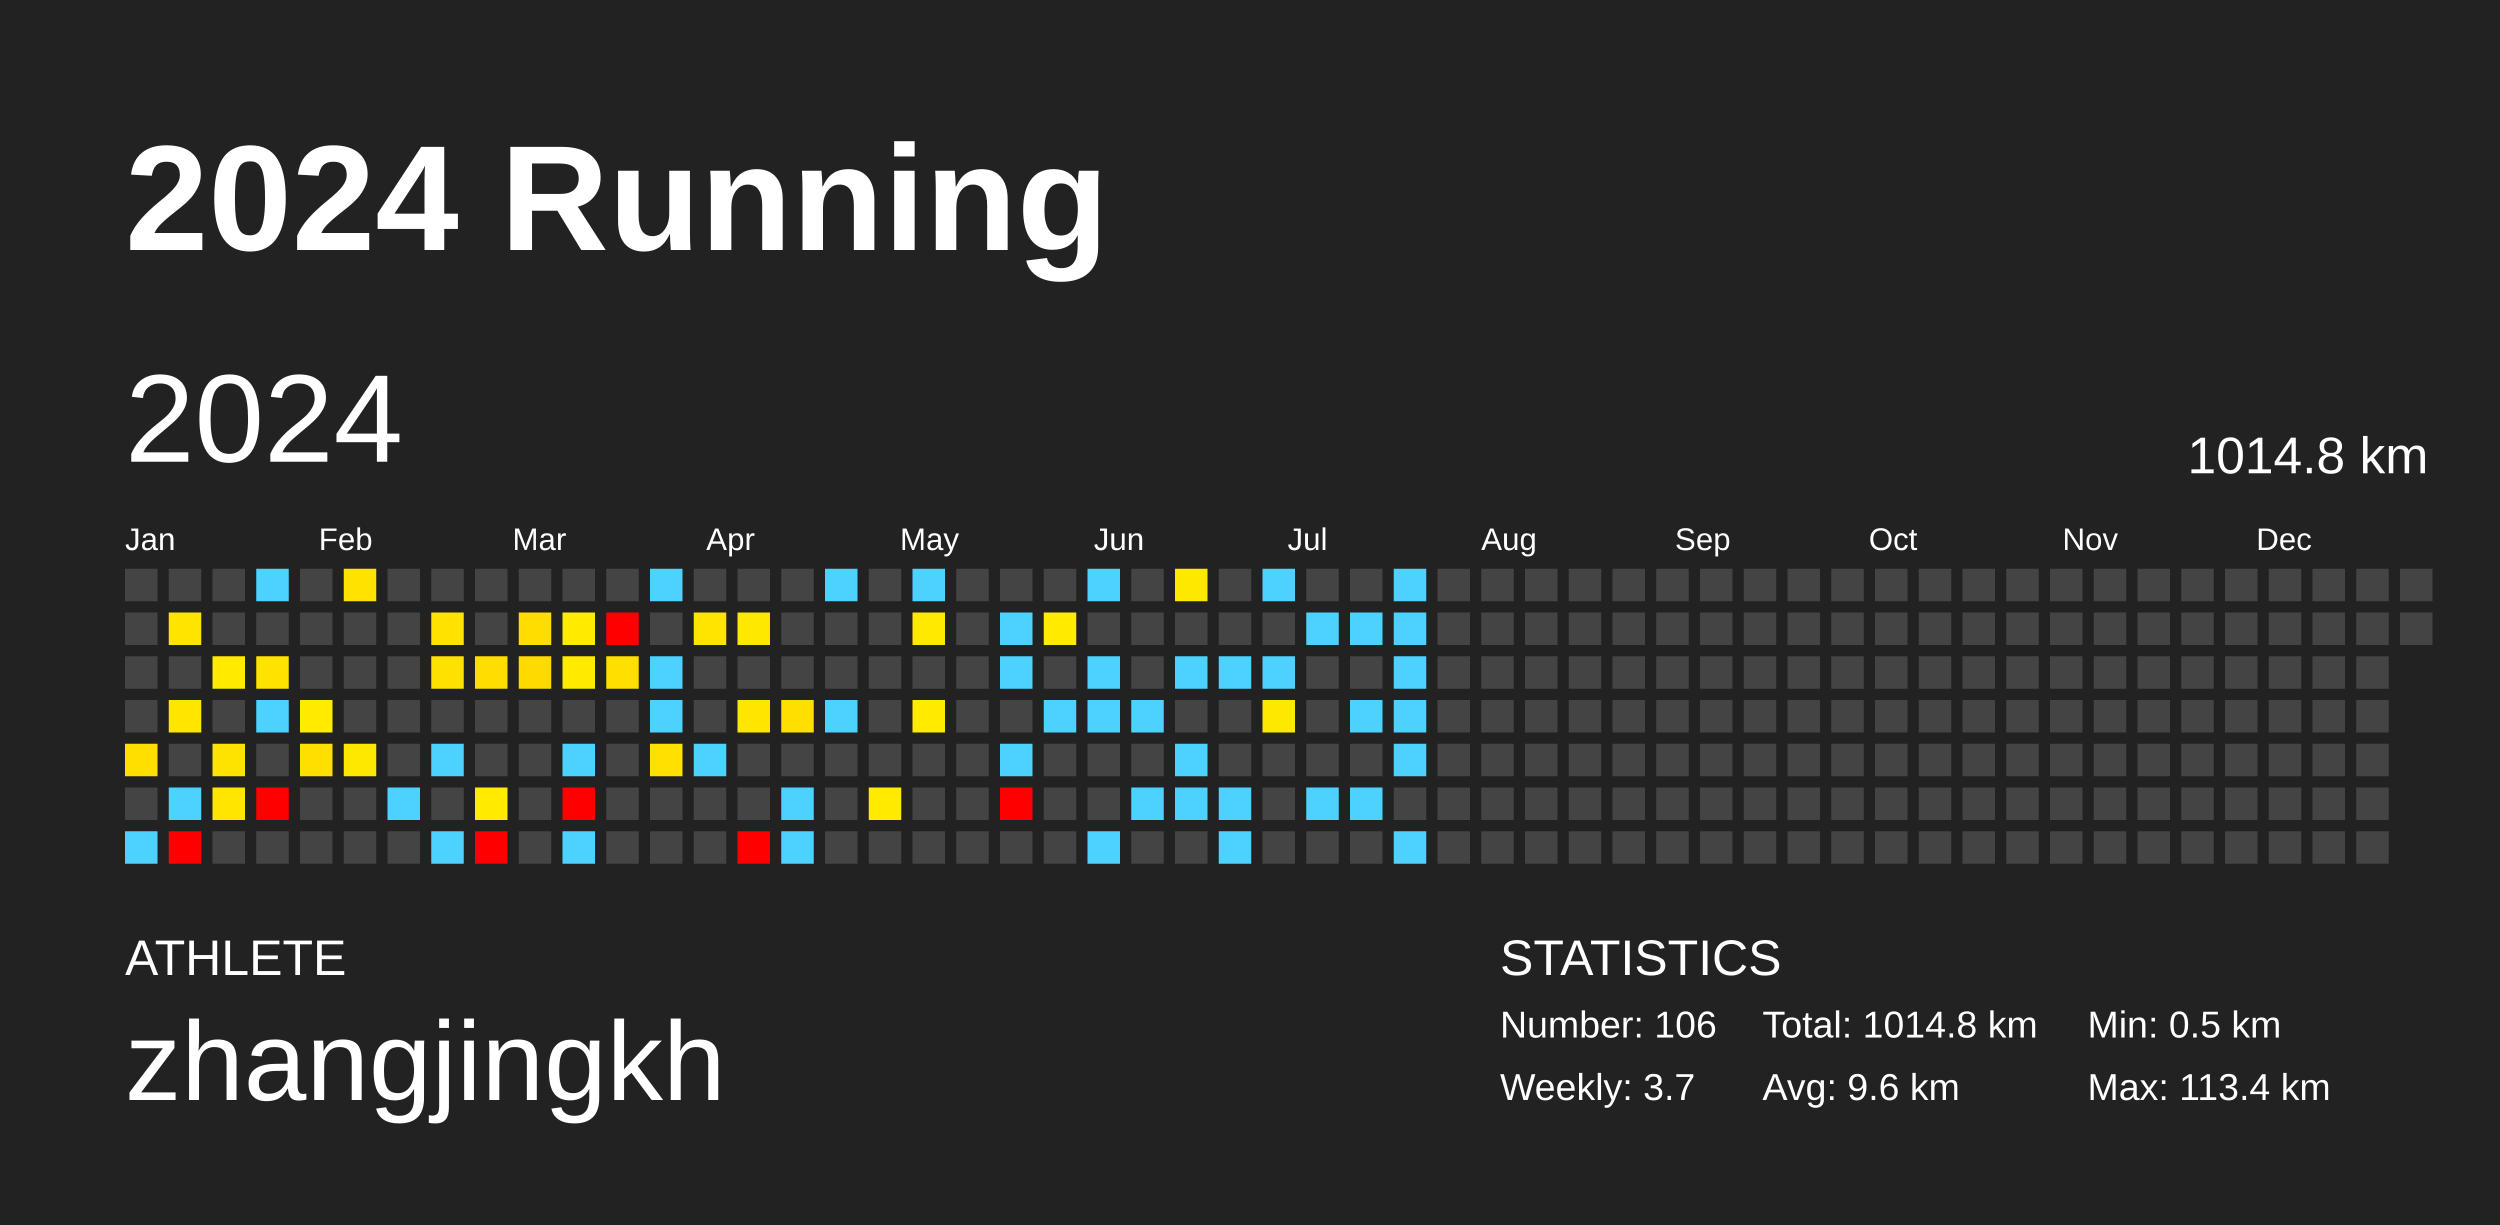
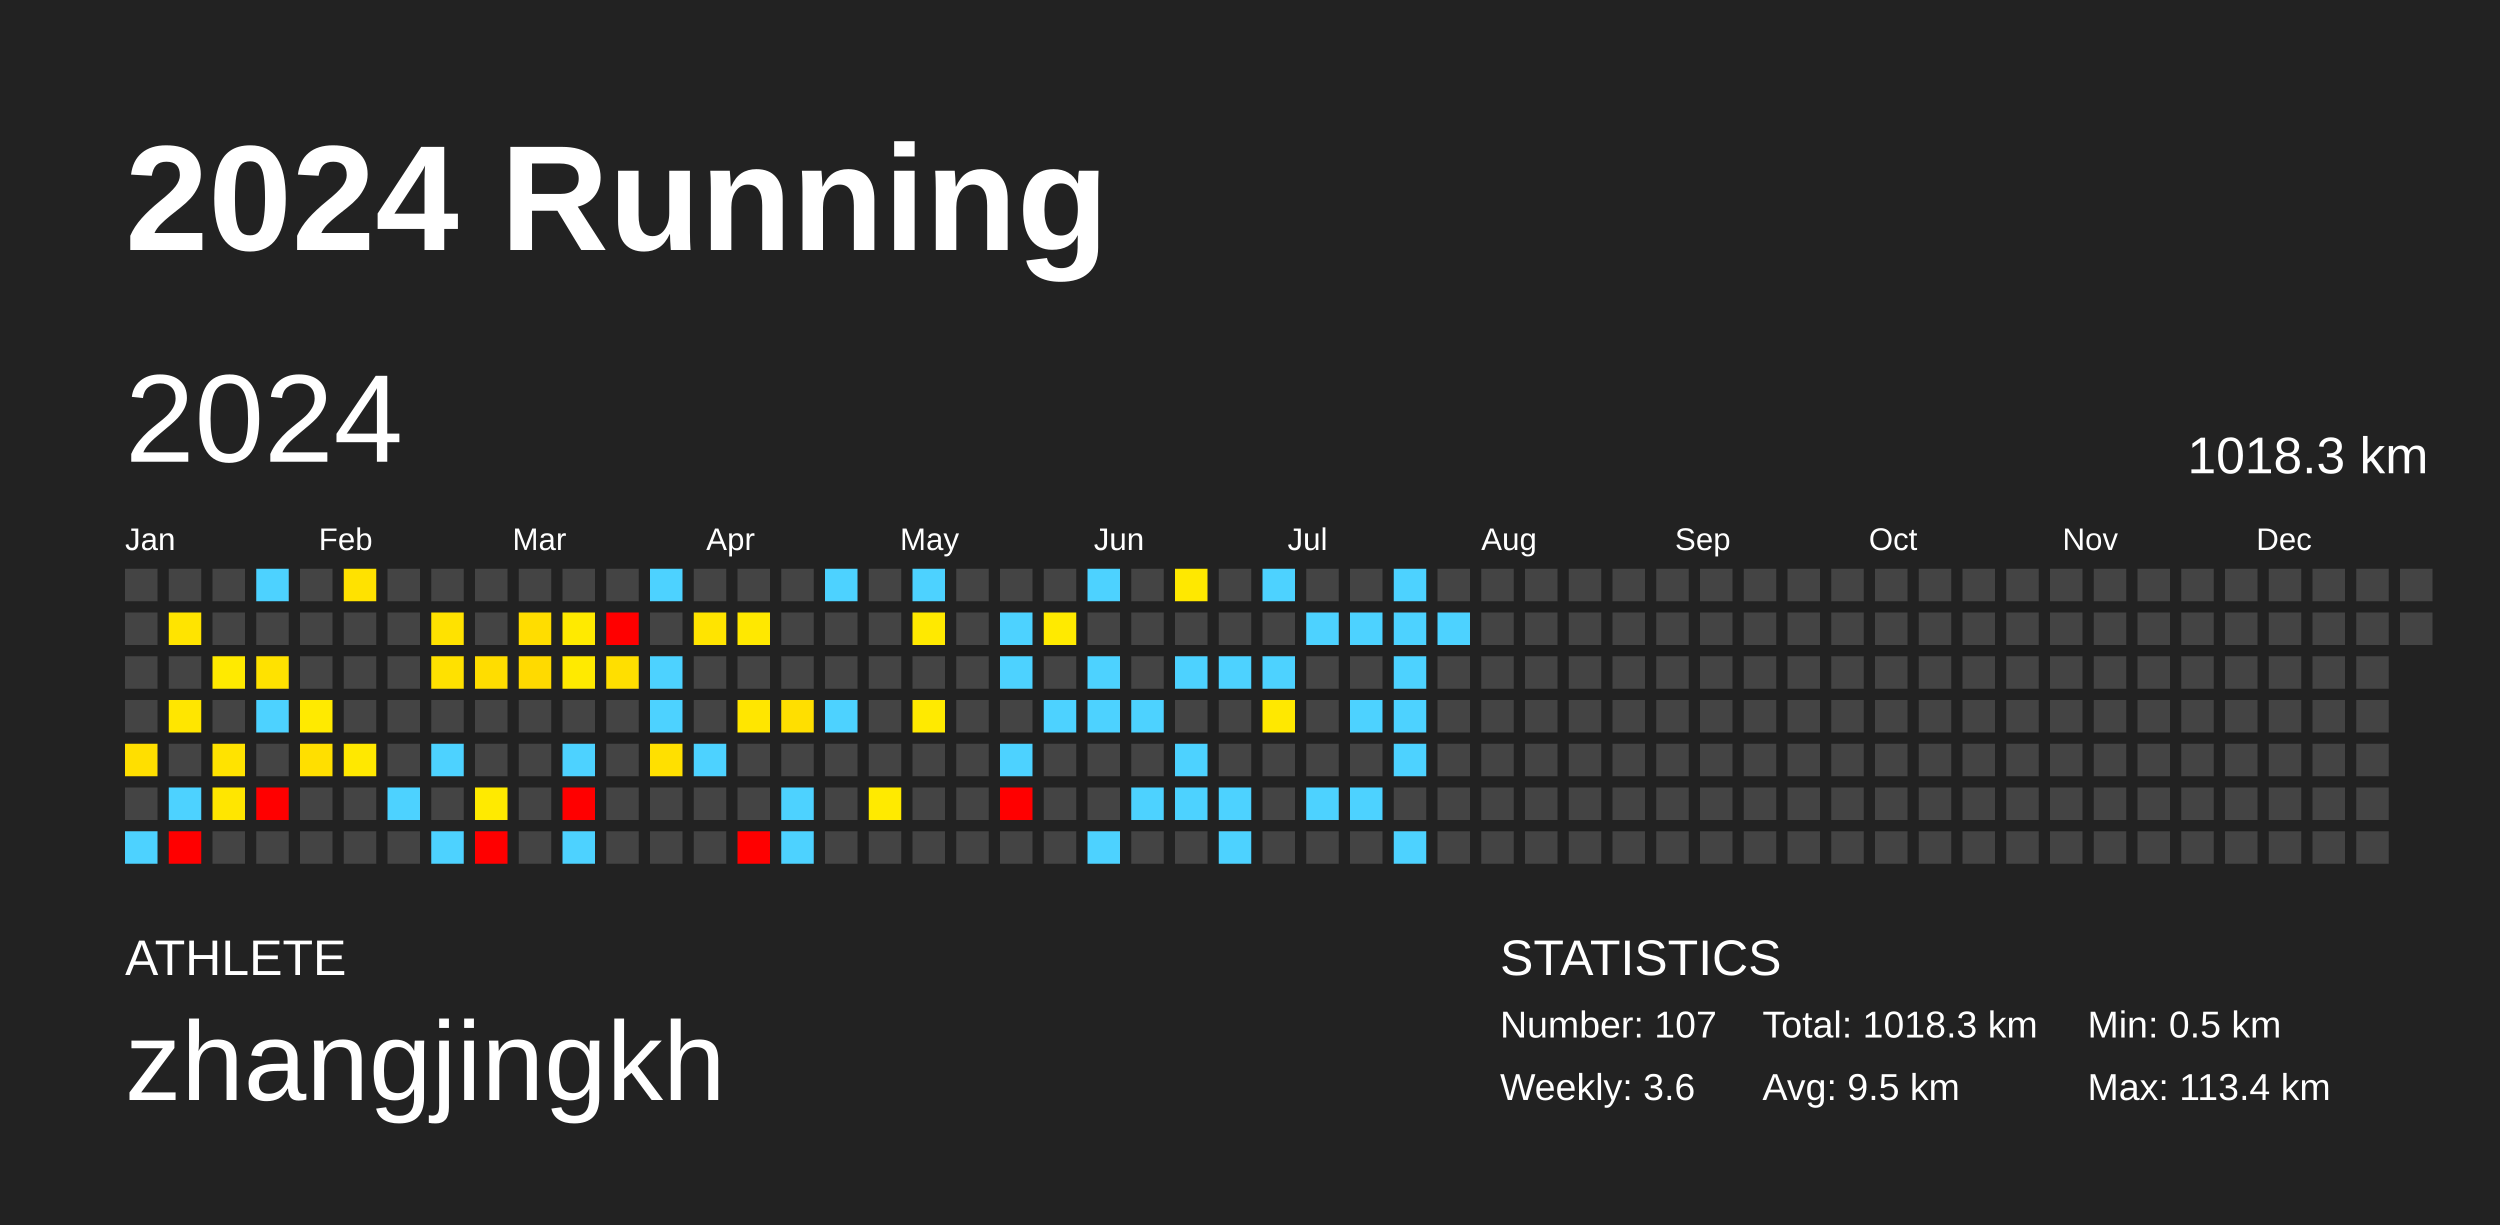
<svg xmlns="http://www.w3.org/2000/svg" baseProfile="full" height="98mm" version="1.1" viewBox="0,0,200,98" width="200mm">
  <defs />
  <rect fill="#222222" height="98" width="200" x="0" y="0" />
  <text fill="#FFFFFF" style="font-size:12px; font-family:Arial; font-weight:bold;" x="10" y="20">2024 Running</text>
  <text fill="#FFFFFF" style="font-size:4px; font-family:Arial" x="10" y="78">ATHLETE</text>
  <text fill="#FFFFFF" style="font-size:9px; font-family:Arial" x="10" y="88">zhangjingkh</text>
  <text fill="#FFFFFF" style="font-size:4px; font-family:Arial" x="120" y="78">STATISTICS</text>
-   <text fill="#FFFFFF" style="font-size:3px; font-family:Arial" x="120" y="83">Number: 106</text>
-   <text fill="#FFFFFF" style="font-size:3px; font-family:Arial" x="120" y="88">Weekly: 3.7</text>
-   <text fill="#FFFFFF" style="font-size:3px; font-family:Arial" x="141" y="83">Total: 1014.8 km</text>
-   <text fill="#FFFFFF" style="font-size:3px; font-family:Arial" x="141" y="88">Avg: 9.6 km</text>
+   <text fill="#FFFFFF" style="font-size:3px; font-family:Arial" x="120" y="83">Number: 107</text>
+   <text fill="#FFFFFF" style="font-size:3px; font-family:Arial" x="120" y="88">Weekly: 3.6</text>
+   <text fill="#FFFFFF" style="font-size:3px; font-family:Arial" x="141" y="83">Total: 1018.3 km</text>
+   <text fill="#FFFFFF" style="font-size:3px; font-family:Arial" x="141" y="88">Avg: 9.5 km</text>
  <text fill="#FFFFFF" style="font-size:3px; font-family:Arial" x="167" y="83">Min: 0.5 km</text>
  <text fill="#FFFFFF" style="font-size:3px; font-family:Arial" x="167" y="88">Max: 113.4 km</text>
  <text dominant-baseline="hanging" fill="#FFFFFF" style="font-size:10.0px; font-family:Arial;" x="10" y="30">2024</text>
-   <text dominant-baseline="hanging" fill="#FFFFFF" style="font-size:4.125px; font-family:Arial;" x="175" y="35">1014.8 km</text>
+   <text dominant-baseline="hanging" fill="#FFFFFF" style="font-size:4.125px; font-family:Arial;" x="175" y="35">1018.3 km</text>
  <text fill="#FFFFFF" style="font-size:2.5px; font-family:Arial" x="10.0" y="44">Jan</text>
  <text fill="#FFFFFF" style="font-size:2.5px; font-family:Arial" x="25.5" y="44">Feb</text>
  <text fill="#FFFFFF" style="font-size:2.5px; font-family:Arial" x="41.0" y="44">Mar</text>
  <text fill="#FFFFFF" style="font-size:2.5px; font-family:Arial" x="56.5" y="44">Apr</text>
  <text fill="#FFFFFF" style="font-size:2.5px; font-family:Arial" x="72.0" y="44">May</text>
  <text fill="#FFFFFF" style="font-size:2.5px; font-family:Arial" x="87.5" y="44">Jun</text>
  <text fill="#FFFFFF" style="font-size:2.5px; font-family:Arial" x="103.0" y="44">Jul</text>
  <text fill="#FFFFFF" style="font-size:2.5px; font-family:Arial" x="118.5" y="44">Aug</text>
  <text fill="#FFFFFF" style="font-size:2.5px; font-family:Arial" x="134.0" y="44">Sep</text>
  <text fill="#FFFFFF" style="font-size:2.5px; font-family:Arial" x="149.5" y="44">Oct</text>
  <text fill="#FFFFFF" style="font-size:2.5px; font-family:Arial" x="165.0" y="44">Nov</text>
  <text fill="#FFFFFF" style="font-size:2.5px; font-family:Arial" x="180.5" y="44">Dec</text>
  <rect fill="#444444" height="2.6" width="2.6" x="10.0" y="45.5" />
  <rect fill="#444444" height="2.6" width="2.6" x="10.0" y="49.0" />
  <rect fill="#444444" height="2.6" width="2.6" x="10.0" y="52.5" />
  <rect fill="#444444" height="2.6" width="2.6" x="10.0" y="56.0" />
  <rect fill="#ffdf00" height="2.6" width="2.6" x="10.0" y="59.5" />
  <rect fill="#444444" height="2.6" width="2.6" x="10.0" y="63.0" />
  <rect fill="#4dd2ff" height="2.6" width="2.6" x="10.0" y="66.5" />
  <rect fill="#444444" height="2.6" width="2.6" x="13.5" y="45.5" />
  <rect fill="#ffe400" height="2.6" width="2.6" x="13.5" y="49.0" />
  <rect fill="#444444" height="2.6" width="2.6" x="13.5" y="52.5" />
  <rect fill="#ffe600" height="2.6" width="2.6" x="13.5" y="56.0" />
  <rect fill="#444444" height="2.6" width="2.6" x="13.5" y="59.5" />
  <rect fill="#4dd2ff" height="2.6" width="2.6" x="13.5" y="63.0" />
  <rect fill="red" height="2.6" width="2.6" x="13.5" y="66.5" />
  <rect fill="#444444" height="2.6" width="2.6" x="17.0" y="45.5" />
  <rect fill="#444444" height="2.6" width="2.6" x="17.0" y="49.0" />
  <rect fill="#ffea00" height="2.6" width="2.6" x="17.0" y="52.5" />
  <rect fill="#444444" height="2.6" width="2.6" x="17.0" y="56.0" />
  <rect fill="#ffe300" height="2.6" width="2.6" x="17.0" y="59.5" />
  <rect fill="#ffe600" height="2.6" width="2.6" x="17.0" y="63.0" />
  <rect fill="#444444" height="2.6" width="2.6" x="17.0" y="66.5" />
  <rect fill="#4dd2ff" height="2.6" width="2.6" x="20.5" y="45.5" />
  <rect fill="#444444" height="2.6" width="2.6" x="20.5" y="49.0" />
  <rect fill="#ffe200" height="2.6" width="2.6" x="20.5" y="52.5" />
  <rect fill="#4dd2ff" height="2.6" width="2.6" x="20.5" y="56.0" />
  <rect fill="#444444" height="2.6" width="2.6" x="20.5" y="59.5" />
  <rect fill="red" height="2.6" width="2.6" x="20.5" y="63.0" />
  <rect fill="#444444" height="2.6" width="2.6" x="20.5" y="66.5" />
  <rect fill="#444444" height="2.6" width="2.6" x="24.0" y="45.5" />
  <rect fill="#444444" height="2.6" width="2.6" x="24.0" y="49.0" />
  <rect fill="#444444" height="2.6" width="2.6" x="24.0" y="52.5" />
  <rect fill="#ffea00" height="2.6" width="2.6" x="24.0" y="56.0" />
  <rect fill="#ffdf00" height="2.6" width="2.6" x="24.0" y="59.5" />
  <rect fill="#444444" height="2.6" width="2.6" x="24.0" y="63.0" />
  <rect fill="#444444" height="2.6" width="2.6" x="24.0" y="66.5" />
  <rect fill="#ffe200" height="2.6" width="2.6" x="27.5" y="45.5" />
  <rect fill="#444444" height="2.6" width="2.6" x="27.5" y="49.0" />
  <rect fill="#444444" height="2.6" width="2.6" x="27.5" y="52.5" />
  <rect fill="#444444" height="2.6" width="2.6" x="27.5" y="56.0" />
  <rect fill="#ffe800" height="2.6" width="2.6" x="27.5" y="59.5" />
  <rect fill="#444444" height="2.6" width="2.6" x="27.5" y="63.0" />
  <rect fill="#444444" height="2.6" width="2.6" x="27.5" y="66.5" />
  <rect fill="#444444" height="2.6" width="2.6" x="31.0" y="45.5" />
  <rect fill="#444444" height="2.6" width="2.6" x="31.0" y="49.0" />
  <rect fill="#444444" height="2.6" width="2.6" x="31.0" y="52.5" />
  <rect fill="#444444" height="2.6" width="2.6" x="31.0" y="56.0" />
  <rect fill="#444444" height="2.6" width="2.6" x="31.0" y="59.5" />
  <rect fill="#4dd2ff" height="2.6" width="2.6" x="31.0" y="63.0" />
  <rect fill="#444444" height="2.6" width="2.6" x="31.0" y="66.5" />
  <rect fill="#444444" height="2.6" width="2.6" x="34.5" y="45.5" />
  <rect fill="#ffe200" height="2.6" width="2.6" x="34.5" y="49.0" />
  <rect fill="#ffe100" height="2.6" width="2.6" x="34.5" y="52.5" />
  <rect fill="#444444" height="2.6" width="2.6" x="34.5" y="56.0" />
  <rect fill="#4dd2ff" height="2.6" width="2.6" x="34.5" y="59.5" />
  <rect fill="#444444" height="2.6" width="2.6" x="34.5" y="63.0" />
  <rect fill="#4dd2ff" height="2.6" width="2.6" x="34.5" y="66.5" />
  <rect fill="#444444" height="2.6" width="2.6" x="38.0" y="45.5" />
  <rect fill="#444444" height="2.6" width="2.6" x="38.0" y="49.0" />
  <rect fill="#ffdd00" height="2.6" width="2.6" x="38.0" y="52.5" />
  <rect fill="#444444" height="2.6" width="2.6" x="38.0" y="56.0" />
  <rect fill="#444444" height="2.6" width="2.6" x="38.0" y="59.5" />
  <rect fill="#ffea00" height="2.6" width="2.6" x="38.0" y="63.0" />
  <rect fill="red" height="2.6" width="2.6" x="38.0" y="66.5" />
  <rect fill="#444444" height="2.6" width="2.6" x="41.5" y="45.5" />
  <rect fill="#ffdd00" height="2.6" width="2.6" x="41.5" y="49.0" />
  <rect fill="#ffda00" height="2.6" width="2.6" x="41.5" y="52.5" />
  <rect fill="#444444" height="2.6" width="2.6" x="41.5" y="56.0" />
  <rect fill="#444444" height="2.6" width="2.6" x="41.5" y="59.5" />
  <rect fill="#444444" height="2.6" width="2.6" x="41.5" y="63.0" />
  <rect fill="#444444" height="2.6" width="2.6" x="41.5" y="66.5" />
  <rect fill="#444444" height="2.6" width="2.6" x="45.0" y="45.5" />
  <rect fill="#ffea00" height="2.6" width="2.6" x="45.0" y="49.0" />
  <rect fill="#ffea00" height="2.6" width="2.6" x="45.0" y="52.5" />
  <rect fill="#444444" height="2.6" width="2.6" x="45.0" y="56.0" />
  <rect fill="#4dd2ff" height="2.6" width="2.6" x="45.0" y="59.5" />
  <rect fill="red" height="2.6" width="2.6" x="45.0" y="63.0" />
  <rect fill="#4dd2ff" height="2.6" width="2.6" x="45.0" y="66.5" />
  <rect fill="#444444" height="2.6" width="2.6" x="48.5" y="45.5" />
  <rect fill="red" height="2.6" width="2.6" x="48.5" y="49.0" />
  <rect fill="#ffdf00" height="2.6" width="2.6" x="48.5" y="52.5" />
  <rect fill="#444444" height="2.6" width="2.6" x="48.5" y="56.0" />
  <rect fill="#444444" height="2.6" width="2.6" x="48.5" y="59.5" />
  <rect fill="#444444" height="2.6" width="2.6" x="48.5" y="63.0" />
  <rect fill="#444444" height="2.6" width="2.6" x="48.5" y="66.5" />
  <rect fill="#4dd2ff" height="2.6" width="2.6" x="52.0" y="45.5" />
  <rect fill="#444444" height="2.6" width="2.6" x="52.0" y="49.0" />
  <rect fill="#4dd2ff" height="2.6" width="2.6" x="52.0" y="52.5" />
  <rect fill="#4dd2ff" height="2.6" width="2.6" x="52.0" y="56.0" />
  <rect fill="#ffe000" height="2.6" width="2.6" x="52.0" y="59.5" />
  <rect fill="#444444" height="2.6" width="2.6" x="52.0" y="63.0" />
  <rect fill="#444444" height="2.6" width="2.6" x="52.0" y="66.5" />
  <rect fill="#444444" height="2.6" width="2.6" x="55.5" y="45.5" />
  <rect fill="#ffe400" height="2.6" width="2.6" x="55.5" y="49.0" />
  <rect fill="#444444" height="2.6" width="2.6" x="55.5" y="52.5" />
  <rect fill="#444444" height="2.6" width="2.6" x="55.5" y="56.0" />
  <rect fill="#4dd2ff" height="2.6" width="2.6" x="55.5" y="59.5" />
  <rect fill="#444444" height="2.6" width="2.6" x="55.5" y="63.0" />
  <rect fill="#444444" height="2.6" width="2.6" x="55.5" y="66.5" />
  <rect fill="#444444" height="2.6" width="2.6" x="59.0" y="45.5" />
  <rect fill="#ffe800" height="2.6" width="2.6" x="59.0" y="49.0" />
  <rect fill="#444444" height="2.6" width="2.6" x="59.0" y="52.5" />
  <rect fill="#ffe600" height="2.6" width="2.6" x="59.0" y="56.0" />
  <rect fill="#444444" height="2.6" width="2.6" x="59.0" y="59.5" />
  <rect fill="#444444" height="2.6" width="2.6" x="59.0" y="63.0" />
  <rect fill="red" height="2.6" width="2.6" x="59.0" y="66.5" />
  <rect fill="#444444" height="2.6" width="2.6" x="62.5" y="45.5" />
  <rect fill="#444444" height="2.6" width="2.6" x="62.5" y="49.0" />
  <rect fill="#444444" height="2.6" width="2.6" x="62.5" y="52.5" />
  <rect fill="#ffdf00" height="2.6" width="2.6" x="62.5" y="56.0" />
  <rect fill="#444444" height="2.6" width="2.6" x="62.5" y="59.5" />
  <rect fill="#4dd2ff" height="2.6" width="2.6" x="62.5" y="63.0" />
  <rect fill="#4dd2ff" height="2.6" width="2.6" x="62.5" y="66.5" />
  <rect fill="#4dd2ff" height="2.6" width="2.6" x="66.0" y="45.5" />
  <rect fill="#444444" height="2.6" width="2.6" x="66.0" y="49.0" />
  <rect fill="#444444" height="2.6" width="2.6" x="66.0" y="52.5" />
  <rect fill="#4dd2ff" height="2.6" width="2.6" x="66.0" y="56.0" />
  <rect fill="#444444" height="2.6" width="2.6" x="66.0" y="59.5" />
  <rect fill="#444444" height="2.6" width="2.6" x="66.0" y="63.0" />
  <rect fill="#444444" height="2.6" width="2.6" x="66.0" y="66.5" />
  <rect fill="#444444" height="2.6" width="2.6" x="69.5" y="45.5" />
  <rect fill="#444444" height="2.6" width="2.6" x="69.5" y="49.0" />
  <rect fill="#444444" height="2.6" width="2.6" x="69.5" y="52.5" />
  <rect fill="#444444" height="2.6" width="2.6" x="69.5" y="56.0" />
  <rect fill="#444444" height="2.6" width="2.6" x="69.5" y="59.5" />
  <rect fill="#ffea00" height="2.6" width="2.6" x="69.5" y="63.0" />
  <rect fill="#444444" height="2.6" width="2.6" x="69.5" y="66.5" />
  <rect fill="#4dd2ff" height="2.6" width="2.6" x="73.0" y="45.5" />
  <rect fill="#ffe900" height="2.6" width="2.6" x="73.0" y="49.0" />
  <rect fill="#444444" height="2.6" width="2.6" x="73.0" y="52.5" />
  <rect fill="#ffea00" height="2.6" width="2.6" x="73.0" y="56.0" />
  <rect fill="#444444" height="2.6" width="2.6" x="73.0" y="59.5" />
  <rect fill="#444444" height="2.6" width="2.6" x="73.0" y="63.0" />
  <rect fill="#444444" height="2.6" width="2.6" x="73.0" y="66.5" />
  <rect fill="#444444" height="2.6" width="2.6" x="76.5" y="45.5" />
  <rect fill="#444444" height="2.6" width="2.6" x="76.5" y="49.0" />
  <rect fill="#444444" height="2.6" width="2.6" x="76.5" y="52.5" />
  <rect fill="#444444" height="2.6" width="2.6" x="76.5" y="56.0" />
  <rect fill="#444444" height="2.6" width="2.6" x="76.5" y="59.5" />
  <rect fill="#444444" height="2.6" width="2.6" x="76.5" y="63.0" />
  <rect fill="#444444" height="2.6" width="2.6" x="76.5" y="66.5" />
  <rect fill="#444444" height="2.6" width="2.6" x="80.0" y="45.5" />
  <rect fill="#4dd2ff" height="2.6" width="2.6" x="80.0" y="49.0" />
  <rect fill="#4dd2ff" height="2.6" width="2.6" x="80.0" y="52.5" />
  <rect fill="#444444" height="2.6" width="2.6" x="80.0" y="56.0" />
  <rect fill="#4dd2ff" height="2.6" width="2.6" x="80.0" y="59.5" />
  <rect fill="red" height="2.6" width="2.6" x="80.0" y="63.0" />
  <rect fill="#444444" height="2.6" width="2.6" x="80.0" y="66.5" />
  <rect fill="#444444" height="2.6" width="2.6" x="83.5" y="45.5" />
  <rect fill="#ffea00" height="2.6" width="2.6" x="83.5" y="49.0" />
  <rect fill="#444444" height="2.6" width="2.6" x="83.5" y="52.5" />
  <rect fill="#4dd2ff" height="2.6" width="2.6" x="83.5" y="56.0" />
  <rect fill="#444444" height="2.6" width="2.6" x="83.5" y="59.5" />
  <rect fill="#444444" height="2.6" width="2.6" x="83.5" y="63.0" />
  <rect fill="#444444" height="2.6" width="2.6" x="83.5" y="66.5" />
  <rect fill="#4dd2ff" height="2.6" width="2.6" x="87.0" y="45.5" />
  <rect fill="#444444" height="2.6" width="2.6" x="87.0" y="49.0" />
  <rect fill="#4dd2ff" height="2.6" width="2.6" x="87.0" y="52.5" />
  <rect fill="#4dd2ff" height="2.6" width="2.6" x="87.0" y="56.0" />
  <rect fill="#444444" height="2.6" width="2.6" x="87.0" y="59.5" />
  <rect fill="#444444" height="2.6" width="2.6" x="87.0" y="63.0" />
  <rect fill="#4dd2ff" height="2.6" width="2.6" x="87.0" y="66.5" />
  <rect fill="#444444" height="2.6" width="2.6" x="90.5" y="45.5" />
  <rect fill="#444444" height="2.6" width="2.6" x="90.5" y="49.0" />
  <rect fill="#444444" height="2.6" width="2.6" x="90.5" y="52.5" />
  <rect fill="#4dd2ff" height="2.6" width="2.6" x="90.5" y="56.0" />
  <rect fill="#444444" height="2.6" width="2.6" x="90.5" y="59.5" />
  <rect fill="#4dd2ff" height="2.6" width="2.6" x="90.5" y="63.0" />
  <rect fill="#444444" height="2.6" width="2.6" x="90.5" y="66.5" />
  <rect fill="#ffe800" height="2.6" width="2.6" x="94.0" y="45.5" />
  <rect fill="#444444" height="2.6" width="2.6" x="94.0" y="49.0" />
  <rect fill="#4dd2ff" height="2.6" width="2.6" x="94.0" y="52.5" />
  <rect fill="#444444" height="2.6" width="2.6" x="94.0" y="56.0" />
  <rect fill="#4dd2ff" height="2.6" width="2.6" x="94.0" y="59.5" />
  <rect fill="#4dd2ff" height="2.6" width="2.6" x="94.0" y="63.0" />
  <rect fill="#444444" height="2.6" width="2.6" x="94.0" y="66.5" />
  <rect fill="#444444" height="2.6" width="2.6" x="97.5" y="45.5" />
  <rect fill="#444444" height="2.6" width="2.6" x="97.5" y="49.0" />
  <rect fill="#4dd2ff" height="2.6" width="2.6" x="97.5" y="52.5" />
  <rect fill="#444444" height="2.6" width="2.6" x="97.5" y="56.0" />
  <rect fill="#444444" height="2.6" width="2.6" x="97.5" y="59.5" />
  <rect fill="#4dd2ff" height="2.6" width="2.6" x="97.5" y="63.0" />
  <rect fill="#4dd2ff" height="2.6" width="2.6" x="97.5" y="66.5" />
  <rect fill="#4dd2ff" height="2.6" width="2.6" x="101.0" y="45.5" />
  <rect fill="#444444" height="2.6" width="2.6" x="101.0" y="49.0" />
  <rect fill="#4dd2ff" height="2.6" width="2.6" x="101.0" y="52.5" />
  <rect fill="#ffe800" height="2.6" width="2.6" x="101.0" y="56.0" />
  <rect fill="#444444" height="2.6" width="2.6" x="101.0" y="59.5" />
  <rect fill="#444444" height="2.6" width="2.6" x="101.0" y="63.0" />
  <rect fill="#444444" height="2.6" width="2.6" x="101.0" y="66.5" />
  <rect fill="#444444" height="2.6" width="2.6" x="104.5" y="45.5" />
  <rect fill="#4dd2ff" height="2.6" width="2.6" x="104.5" y="49.0" />
  <rect fill="#444444" height="2.6" width="2.6" x="104.5" y="52.5" />
  <rect fill="#444444" height="2.6" width="2.6" x="104.5" y="56.0" />
  <rect fill="#444444" height="2.6" width="2.6" x="104.5" y="59.5" />
  <rect fill="#4dd2ff" height="2.6" width="2.6" x="104.5" y="63.0" />
  <rect fill="#444444" height="2.6" width="2.6" x="104.5" y="66.5" />
  <rect fill="#444444" height="2.6" width="2.6" x="108.0" y="45.5" />
  <rect fill="#4dd2ff" height="2.6" width="2.6" x="108.0" y="49.0" />
  <rect fill="#444444" height="2.6" width="2.6" x="108.0" y="52.5" />
  <rect fill="#4dd2ff" height="2.6" width="2.6" x="108.0" y="56.0" />
  <rect fill="#444444" height="2.6" width="2.6" x="108.0" y="59.5" />
  <rect fill="#4dd2ff" height="2.6" width="2.6" x="108.0" y="63.0" />
  <rect fill="#444444" height="2.6" width="2.6" x="108.0" y="66.5" />
  <rect fill="#4dd2ff" height="2.6" width="2.6" x="111.5" y="45.5" />
  <rect fill="#4dd2ff" height="2.6" width="2.6" x="111.5" y="49.0" />
  <rect fill="#4dd2ff" height="2.6" width="2.6" x="111.5" y="52.5" />
  <rect fill="#4dd2ff" height="2.6" width="2.6" x="111.5" y="56.0" />
  <rect fill="#4dd2ff" height="2.6" width="2.6" x="111.5" y="59.5" />
  <rect fill="#444444" height="2.6" width="2.6" x="111.5" y="63.0" />
  <rect fill="#4dd2ff" height="2.6" width="2.6" x="111.5" y="66.5" />
  <rect fill="#444444" height="2.6" width="2.6" x="115.0" y="45.5" />
-   <rect fill="#444444" height="2.6" width="2.6" x="115.0" y="49.0" />
+   <rect fill="#4dd2ff" height="2.6" width="2.6" x="115.0" y="49.0" />
  <rect fill="#444444" height="2.6" width="2.6" x="115.0" y="52.5" />
  <rect fill="#444444" height="2.6" width="2.6" x="115.0" y="56.0" />
  <rect fill="#444444" height="2.6" width="2.6" x="115.0" y="59.5" />
  <rect fill="#444444" height="2.6" width="2.6" x="115.0" y="63.0" />
  <rect fill="#444444" height="2.6" width="2.6" x="115.0" y="66.5" />
  <rect fill="#444444" height="2.6" width="2.6" x="118.5" y="45.5" />
  <rect fill="#444444" height="2.6" width="2.6" x="118.5" y="49.0" />
  <rect fill="#444444" height="2.6" width="2.6" x="118.5" y="52.5" />
  <rect fill="#444444" height="2.6" width="2.6" x="118.5" y="56.0" />
  <rect fill="#444444" height="2.6" width="2.6" x="118.5" y="59.5" />
  <rect fill="#444444" height="2.6" width="2.6" x="118.5" y="63.0" />
  <rect fill="#444444" height="2.6" width="2.6" x="118.5" y="66.5" />
  <rect fill="#444444" height="2.6" width="2.6" x="122.0" y="45.5" />
  <rect fill="#444444" height="2.6" width="2.6" x="122.0" y="49.0" />
  <rect fill="#444444" height="2.6" width="2.6" x="122.0" y="52.5" />
  <rect fill="#444444" height="2.6" width="2.6" x="122.0" y="56.0" />
  <rect fill="#444444" height="2.6" width="2.6" x="122.0" y="59.5" />
  <rect fill="#444444" height="2.6" width="2.6" x="122.0" y="63.0" />
  <rect fill="#444444" height="2.6" width="2.6" x="122.0" y="66.5" />
  <rect fill="#444444" height="2.6" width="2.6" x="125.5" y="45.5" />
  <rect fill="#444444" height="2.6" width="2.6" x="125.5" y="49.0" />
  <rect fill="#444444" height="2.6" width="2.6" x="125.5" y="52.5" />
  <rect fill="#444444" height="2.6" width="2.6" x="125.5" y="56.0" />
  <rect fill="#444444" height="2.6" width="2.6" x="125.5" y="59.5" />
  <rect fill="#444444" height="2.6" width="2.6" x="125.5" y="63.0" />
  <rect fill="#444444" height="2.6" width="2.6" x="125.5" y="66.5" />
  <rect fill="#444444" height="2.6" width="2.6" x="129.0" y="45.5" />
  <rect fill="#444444" height="2.6" width="2.6" x="129.0" y="49.0" />
  <rect fill="#444444" height="2.6" width="2.6" x="129.0" y="52.5" />
  <rect fill="#444444" height="2.6" width="2.6" x="129.0" y="56.0" />
  <rect fill="#444444" height="2.6" width="2.6" x="129.0" y="59.5" />
  <rect fill="#444444" height="2.6" width="2.6" x="129.0" y="63.0" />
  <rect fill="#444444" height="2.6" width="2.6" x="129.0" y="66.5" />
  <rect fill="#444444" height="2.6" width="2.6" x="132.5" y="45.5" />
  <rect fill="#444444" height="2.6" width="2.6" x="132.5" y="49.0" />
  <rect fill="#444444" height="2.6" width="2.6" x="132.5" y="52.5" />
  <rect fill="#444444" height="2.6" width="2.6" x="132.5" y="56.0" />
  <rect fill="#444444" height="2.6" width="2.6" x="132.5" y="59.5" />
  <rect fill="#444444" height="2.6" width="2.6" x="132.5" y="63.0" />
  <rect fill="#444444" height="2.6" width="2.6" x="132.5" y="66.5" />
  <rect fill="#444444" height="2.6" width="2.6" x="136.0" y="45.5" />
  <rect fill="#444444" height="2.6" width="2.6" x="136.0" y="49.0" />
  <rect fill="#444444" height="2.6" width="2.6" x="136.0" y="52.5" />
  <rect fill="#444444" height="2.6" width="2.6" x="136.0" y="56.0" />
  <rect fill="#444444" height="2.6" width="2.6" x="136.0" y="59.5" />
  <rect fill="#444444" height="2.6" width="2.6" x="136.0" y="63.0" />
  <rect fill="#444444" height="2.6" width="2.6" x="136.0" y="66.5" />
  <rect fill="#444444" height="2.6" width="2.6" x="139.5" y="45.5" />
  <rect fill="#444444" height="2.6" width="2.6" x="139.5" y="49.0" />
  <rect fill="#444444" height="2.6" width="2.6" x="139.5" y="52.5" />
  <rect fill="#444444" height="2.6" width="2.6" x="139.5" y="56.0" />
  <rect fill="#444444" height="2.6" width="2.6" x="139.5" y="59.5" />
  <rect fill="#444444" height="2.6" width="2.6" x="139.5" y="63.0" />
  <rect fill="#444444" height="2.6" width="2.6" x="139.5" y="66.5" />
  <rect fill="#444444" height="2.6" width="2.6" x="143.0" y="45.5" />
  <rect fill="#444444" height="2.6" width="2.6" x="143.0" y="49.0" />
  <rect fill="#444444" height="2.6" width="2.6" x="143.0" y="52.5" />
  <rect fill="#444444" height="2.6" width="2.6" x="143.0" y="56.0" />
  <rect fill="#444444" height="2.6" width="2.6" x="143.0" y="59.5" />
  <rect fill="#444444" height="2.6" width="2.6" x="143.0" y="63.0" />
  <rect fill="#444444" height="2.6" width="2.6" x="143.0" y="66.5" />
  <rect fill="#444444" height="2.6" width="2.6" x="146.5" y="45.5" />
  <rect fill="#444444" height="2.6" width="2.6" x="146.5" y="49.0" />
  <rect fill="#444444" height="2.6" width="2.6" x="146.5" y="52.5" />
  <rect fill="#444444" height="2.6" width="2.6" x="146.5" y="56.0" />
  <rect fill="#444444" height="2.6" width="2.6" x="146.5" y="59.5" />
  <rect fill="#444444" height="2.6" width="2.6" x="146.5" y="63.0" />
  <rect fill="#444444" height="2.6" width="2.6" x="146.5" y="66.5" />
  <rect fill="#444444" height="2.6" width="2.6" x="150.0" y="45.5" />
  <rect fill="#444444" height="2.6" width="2.6" x="150.0" y="49.0" />
  <rect fill="#444444" height="2.6" width="2.6" x="150.0" y="52.5" />
  <rect fill="#444444" height="2.6" width="2.6" x="150.0" y="56.0" />
  <rect fill="#444444" height="2.6" width="2.6" x="150.0" y="59.5" />
  <rect fill="#444444" height="2.6" width="2.6" x="150.0" y="63.0" />
  <rect fill="#444444" height="2.6" width="2.6" x="150.0" y="66.5" />
  <rect fill="#444444" height="2.6" width="2.6" x="153.5" y="45.5" />
  <rect fill="#444444" height="2.6" width="2.6" x="153.5" y="49.0" />
  <rect fill="#444444" height="2.6" width="2.6" x="153.5" y="52.5" />
  <rect fill="#444444" height="2.6" width="2.6" x="153.5" y="56.0" />
  <rect fill="#444444" height="2.6" width="2.6" x="153.5" y="59.5" />
  <rect fill="#444444" height="2.6" width="2.6" x="153.5" y="63.0" />
  <rect fill="#444444" height="2.6" width="2.6" x="153.5" y="66.5" />
  <rect fill="#444444" height="2.6" width="2.6" x="157.0" y="45.5" />
  <rect fill="#444444" height="2.6" width="2.6" x="157.0" y="49.0" />
  <rect fill="#444444" height="2.6" width="2.6" x="157.0" y="52.5" />
  <rect fill="#444444" height="2.6" width="2.6" x="157.0" y="56.0" />
  <rect fill="#444444" height="2.6" width="2.6" x="157.0" y="59.5" />
  <rect fill="#444444" height="2.6" width="2.6" x="157.0" y="63.0" />
  <rect fill="#444444" height="2.6" width="2.6" x="157.0" y="66.5" />
  <rect fill="#444444" height="2.6" width="2.6" x="160.5" y="45.5" />
  <rect fill="#444444" height="2.6" width="2.6" x="160.5" y="49.0" />
  <rect fill="#444444" height="2.6" width="2.6" x="160.5" y="52.5" />
  <rect fill="#444444" height="2.6" width="2.6" x="160.5" y="56.0" />
  <rect fill="#444444" height="2.6" width="2.6" x="160.5" y="59.5" />
  <rect fill="#444444" height="2.6" width="2.6" x="160.5" y="63.0" />
  <rect fill="#444444" height="2.6" width="2.6" x="160.5" y="66.5" />
  <rect fill="#444444" height="2.6" width="2.6" x="164.0" y="45.5" />
  <rect fill="#444444" height="2.6" width="2.6" x="164.0" y="49.0" />
  <rect fill="#444444" height="2.6" width="2.6" x="164.0" y="52.5" />
  <rect fill="#444444" height="2.6" width="2.6" x="164.0" y="56.0" />
  <rect fill="#444444" height="2.6" width="2.6" x="164.0" y="59.5" />
  <rect fill="#444444" height="2.6" width="2.6" x="164.0" y="63.0" />
  <rect fill="#444444" height="2.6" width="2.6" x="164.0" y="66.5" />
  <rect fill="#444444" height="2.6" width="2.6" x="167.5" y="45.5" />
  <rect fill="#444444" height="2.6" width="2.6" x="167.5" y="49.0" />
  <rect fill="#444444" height="2.6" width="2.6" x="167.5" y="52.5" />
  <rect fill="#444444" height="2.6" width="2.6" x="167.5" y="56.0" />
  <rect fill="#444444" height="2.6" width="2.6" x="167.5" y="59.5" />
  <rect fill="#444444" height="2.6" width="2.6" x="167.5" y="63.0" />
  <rect fill="#444444" height="2.6" width="2.6" x="167.5" y="66.5" />
  <rect fill="#444444" height="2.6" width="2.6" x="171.0" y="45.5" />
  <rect fill="#444444" height="2.6" width="2.6" x="171.0" y="49.0" />
  <rect fill="#444444" height="2.6" width="2.6" x="171.0" y="52.5" />
  <rect fill="#444444" height="2.6" width="2.6" x="171.0" y="56.0" />
  <rect fill="#444444" height="2.6" width="2.6" x="171.0" y="59.5" />
  <rect fill="#444444" height="2.6" width="2.6" x="171.0" y="63.0" />
  <rect fill="#444444" height="2.6" width="2.6" x="171.0" y="66.5" />
  <rect fill="#444444" height="2.6" width="2.6" x="174.5" y="45.5" />
  <rect fill="#444444" height="2.6" width="2.6" x="174.5" y="49.0" />
  <rect fill="#444444" height="2.6" width="2.6" x="174.5" y="52.5" />
  <rect fill="#444444" height="2.6" width="2.6" x="174.5" y="56.0" />
  <rect fill="#444444" height="2.6" width="2.6" x="174.5" y="59.5" />
  <rect fill="#444444" height="2.6" width="2.6" x="174.5" y="63.0" />
  <rect fill="#444444" height="2.6" width="2.6" x="174.5" y="66.5" />
  <rect fill="#444444" height="2.6" width="2.6" x="178.0" y="45.5" />
  <rect fill="#444444" height="2.6" width="2.6" x="178.0" y="49.0" />
  <rect fill="#444444" height="2.6" width="2.6" x="178.0" y="52.5" />
  <rect fill="#444444" height="2.6" width="2.6" x="178.0" y="56.0" />
  <rect fill="#444444" height="2.6" width="2.6" x="178.0" y="59.5" />
  <rect fill="#444444" height="2.6" width="2.6" x="178.0" y="63.0" />
  <rect fill="#444444" height="2.6" width="2.6" x="178.0" y="66.5" />
  <rect fill="#444444" height="2.6" width="2.6" x="181.5" y="45.5" />
  <rect fill="#444444" height="2.6" width="2.6" x="181.5" y="49.0" />
  <rect fill="#444444" height="2.6" width="2.6" x="181.5" y="52.5" />
  <rect fill="#444444" height="2.6" width="2.6" x="181.5" y="56.0" />
  <rect fill="#444444" height="2.6" width="2.6" x="181.5" y="59.5" />
  <rect fill="#444444" height="2.6" width="2.6" x="181.5" y="63.0" />
  <rect fill="#444444" height="2.6" width="2.6" x="181.5" y="66.5" />
  <rect fill="#444444" height="2.6" width="2.6" x="185.0" y="45.5" />
  <rect fill="#444444" height="2.6" width="2.6" x="185.0" y="49.0" />
  <rect fill="#444444" height="2.6" width="2.6" x="185.0" y="52.5" />
  <rect fill="#444444" height="2.6" width="2.6" x="185.0" y="56.0" />
  <rect fill="#444444" height="2.6" width="2.6" x="185.0" y="59.5" />
  <rect fill="#444444" height="2.6" width="2.6" x="185.0" y="63.0" />
  <rect fill="#444444" height="2.6" width="2.6" x="185.0" y="66.5" />
  <rect fill="#444444" height="2.6" width="2.6" x="188.5" y="45.5" />
  <rect fill="#444444" height="2.6" width="2.6" x="188.5" y="49.0" />
  <rect fill="#444444" height="2.6" width="2.6" x="188.5" y="52.5" />
  <rect fill="#444444" height="2.6" width="2.6" x="188.5" y="56.0" />
  <rect fill="#444444" height="2.6" width="2.6" x="188.5" y="59.5" />
  <rect fill="#444444" height="2.6" width="2.6" x="188.5" y="63.0" />
  <rect fill="#444444" height="2.6" width="2.6" x="188.5" y="66.5" />
  <rect fill="#444444" height="2.6" width="2.6" x="192.0" y="45.5" />
  <rect fill="#444444" height="2.6" width="2.6" x="192.0" y="49.0" />
</svg>
